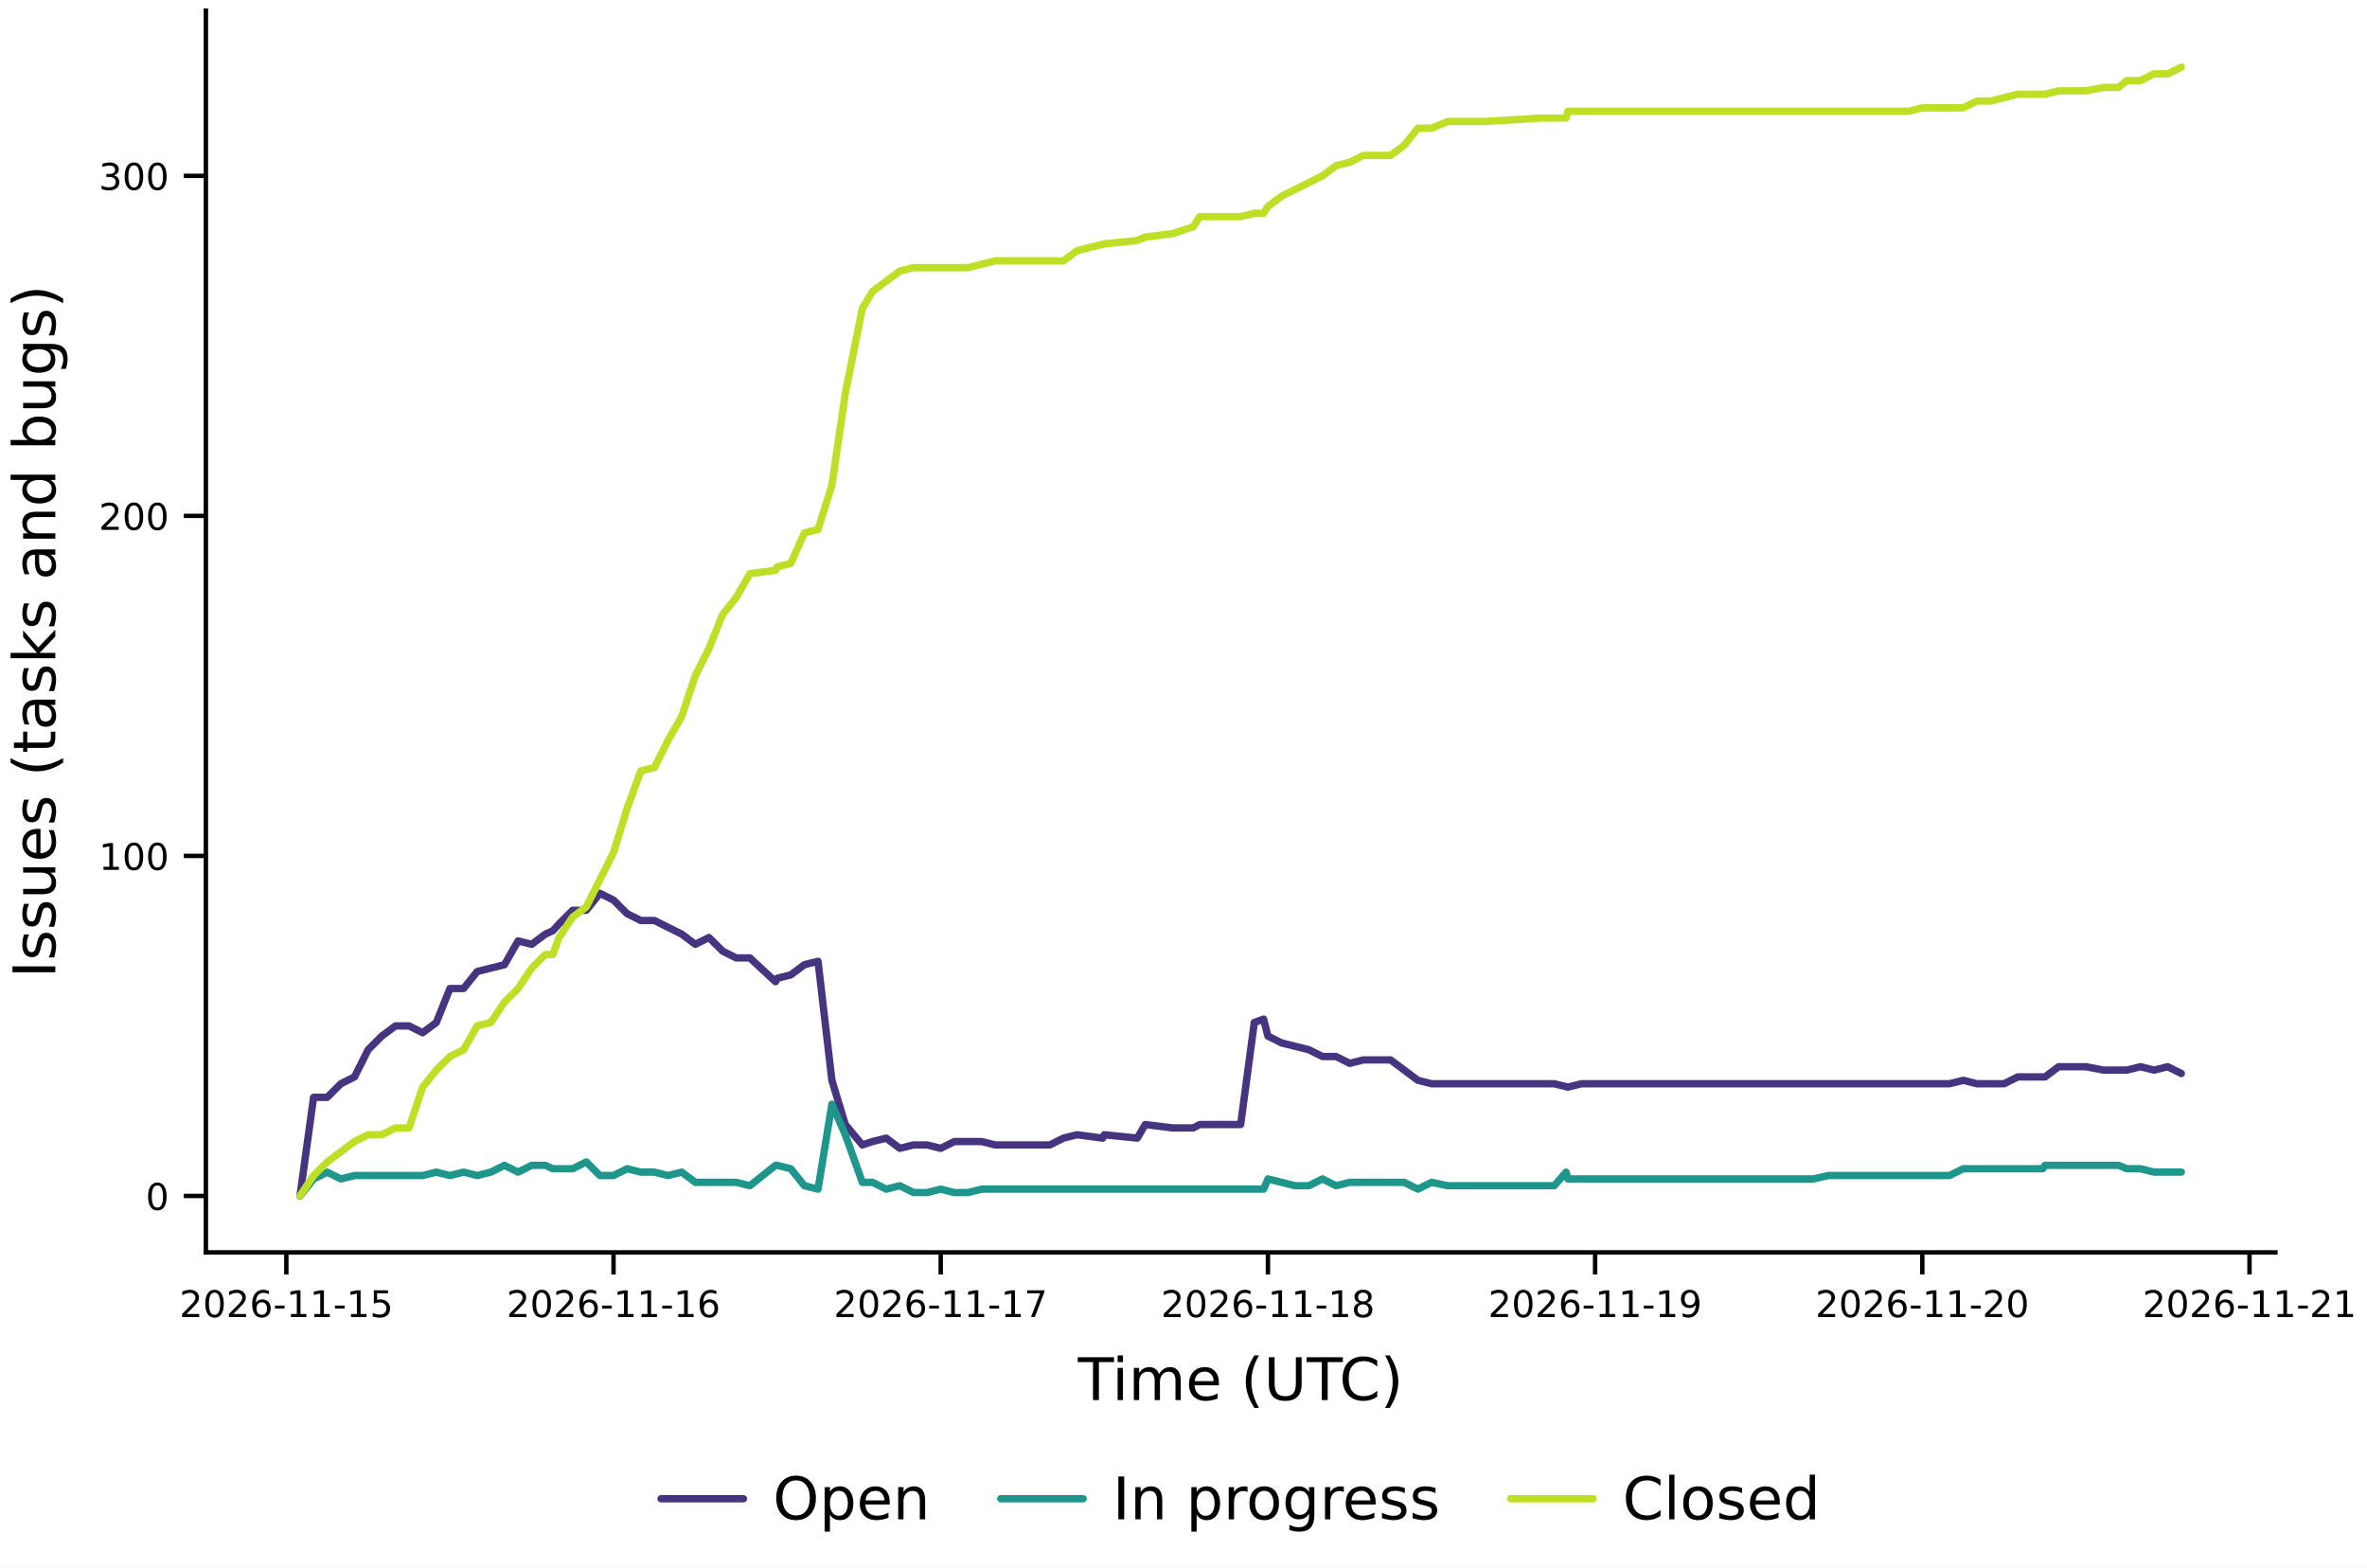
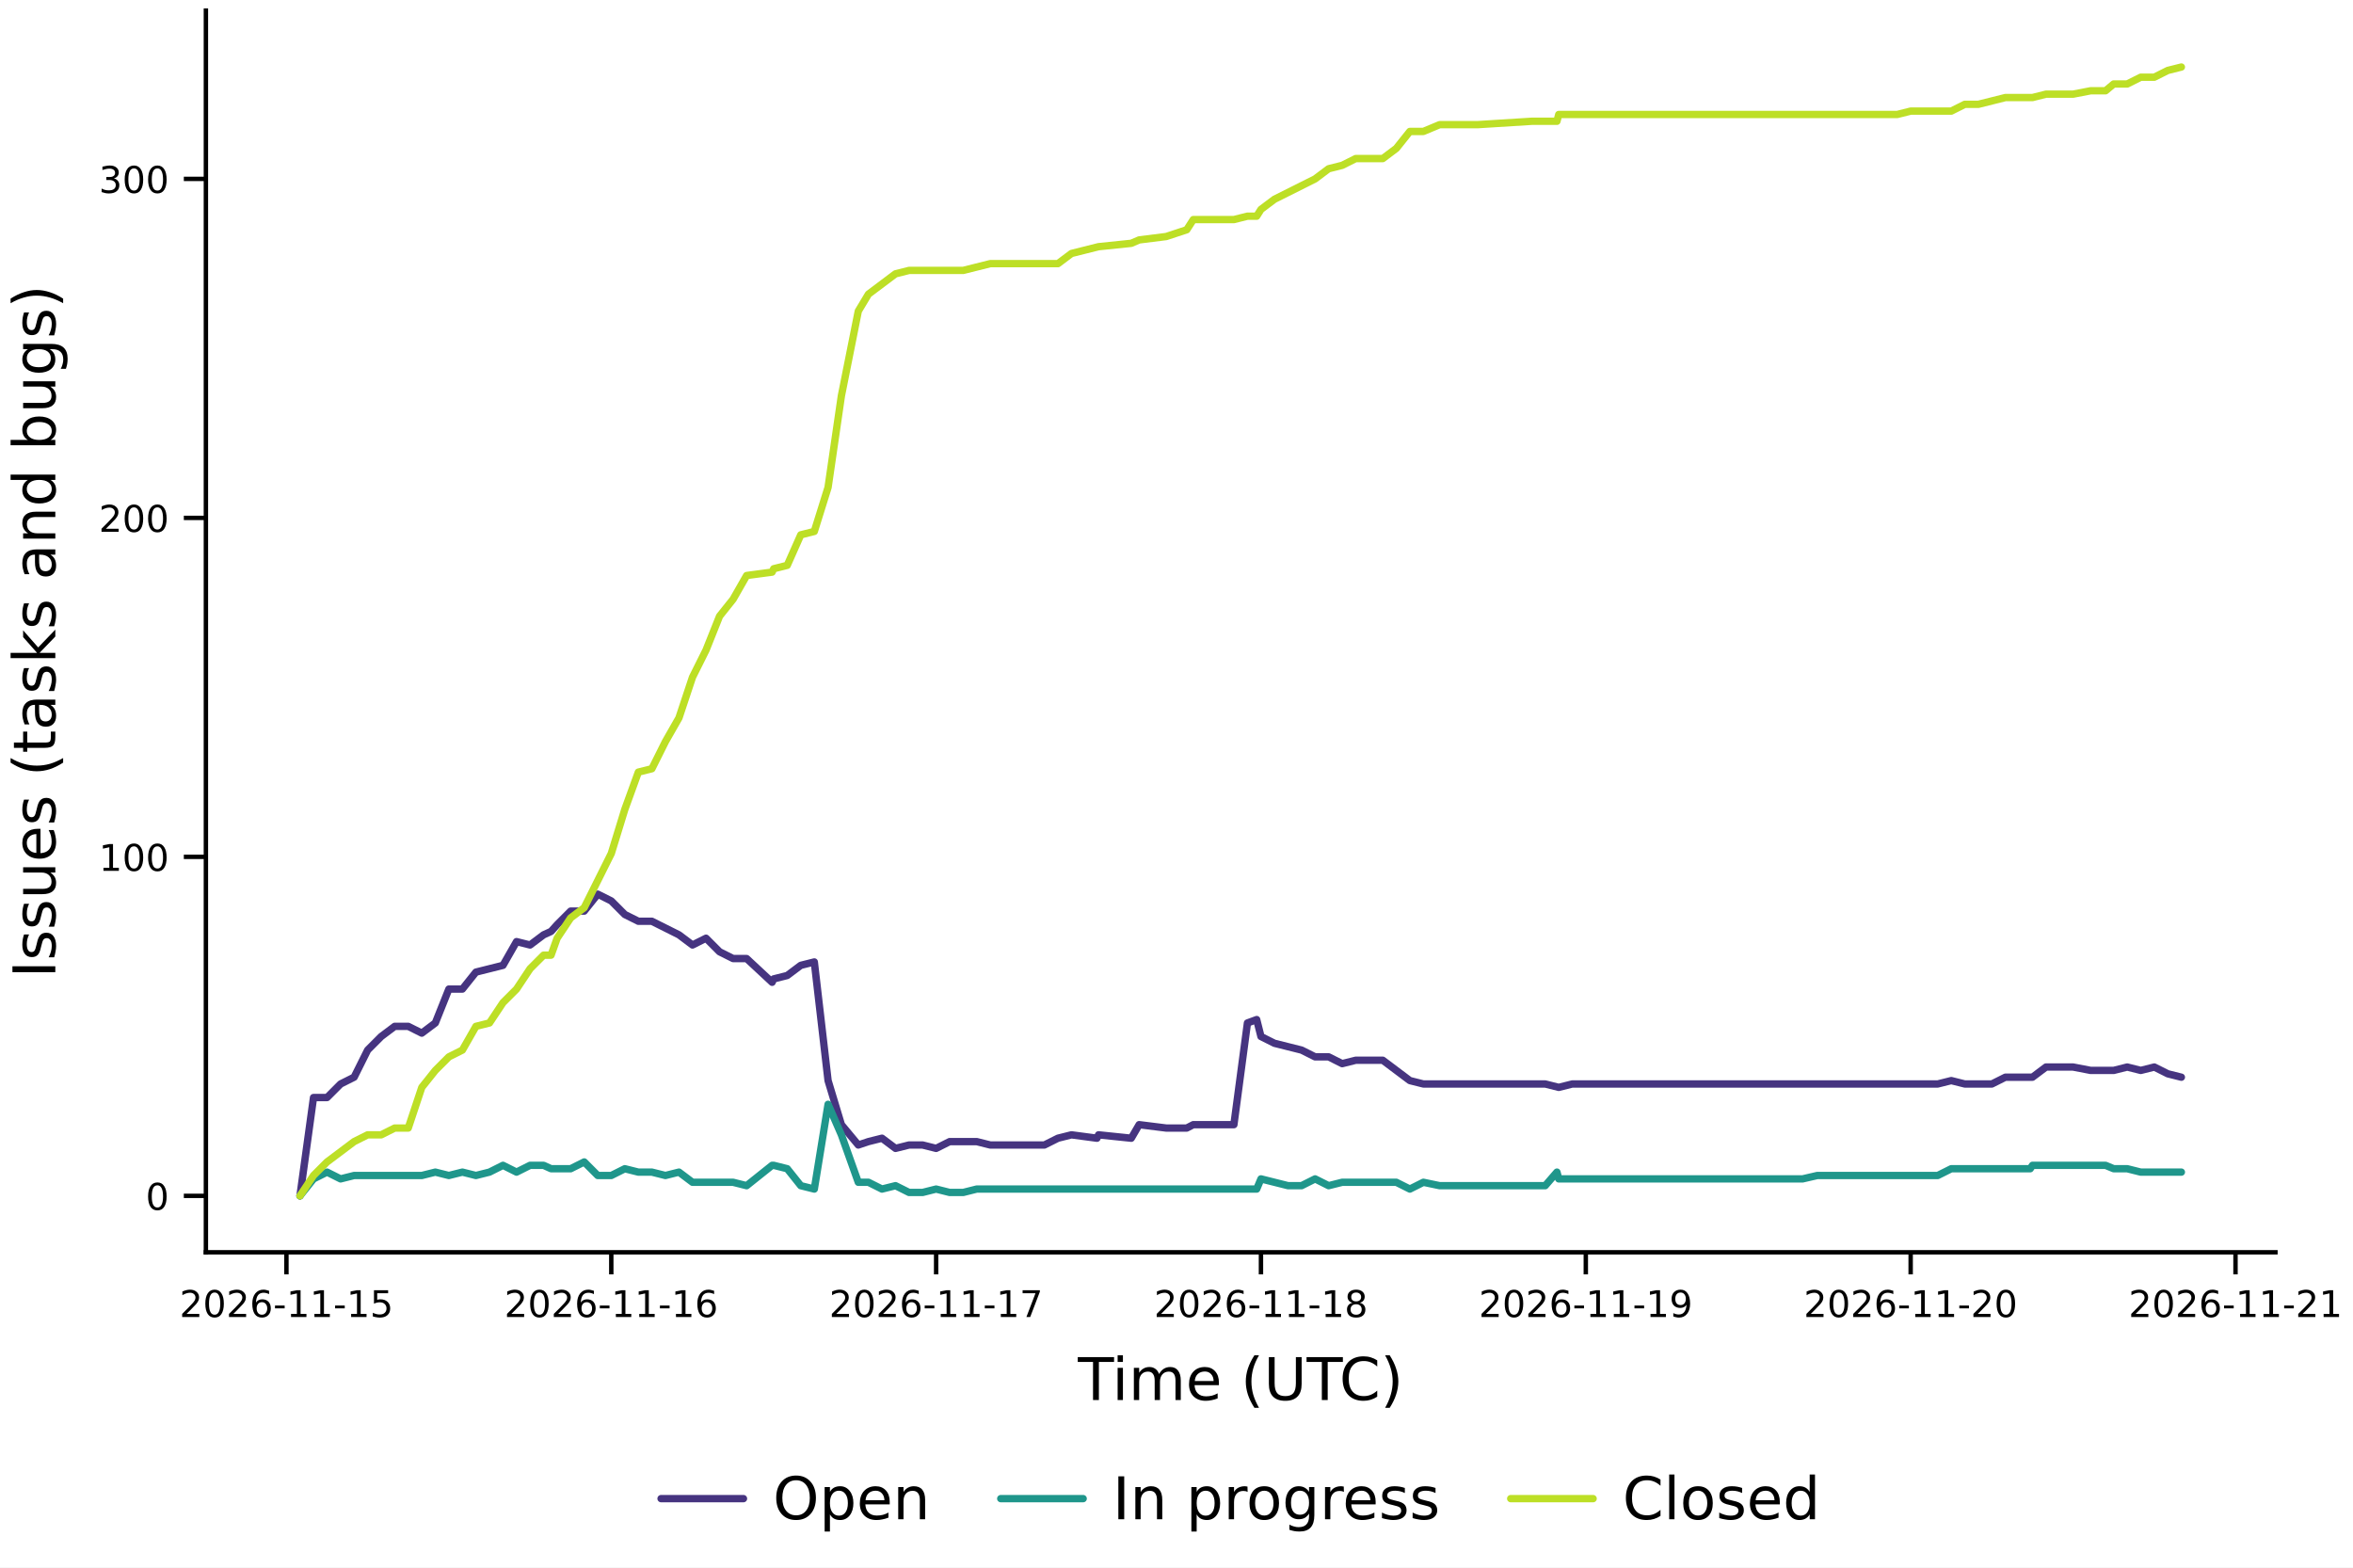
- <svg xmlns="http://www.w3.org/2000/svg" xmlns:xlink="http://www.w3.org/1999/xlink" width="321.704pt" height="213.046pt" viewBox="0 0 321.704 213.046" version="1.1">
+ <svg xmlns="http://www.w3.org/2000/svg" xmlns:xlink="http://www.w3.org/1999/xlink" width="319.798pt" height="213.046pt" viewBox="0 0 319.798 213.046" version="1.1">
  <defs>
    <style type="text/css">*{stroke-linejoin: round; stroke-linecap: butt}</style>
  </defs>
  <g id="figure_1">
    <g id="patch_1">
-       <path d="M 0 213.046  L 321.704 213.046  L 321.704 0  L 0 0  z " style="fill: #ffffff" />
+       <path d="M -0 213.046  L 319.798 213.046  L 319.798 0  L -0 0  z " style="fill: #ffffff" />
    </g>
    <g id="axes_1">
      <g id="patch_2">
        <path d="M 27.984 170.203  L 309.256 170.203  L 309.256 1.44  L 27.984 1.44  z " style="fill: #ffffff" />
      </g>
      <g id="matplotlib.axis_1">
        <g id="xtick_1">
          <g id="line2d_1">
            <defs>
-               <path id="m294f0c218d" d="M 0 0  L 0 3  " style="stroke: #000000; stroke-width: 0.6" />
+               <path id="mb0dfc5fc9c" d="M 0 0  L 0 3  " style="stroke: #000000; stroke-width: 0.6" />
            </defs>
            <g>
-               <use xlink:href="#m294f0c218d" x="38.917" y="170.203" style="stroke: #000000; stroke-width: 0.6" />
+               <use xlink:href="#mb0dfc5fc9c" x="38.93" y="170.203" style="stroke: #000000; stroke-width: 0.6" />
            </g>
          </g>
          <g id="text_1">
-             <text style="font-size: 5px; font-family: 'DejaVu Sans', sans-serif; text-anchor: middle" x="38.917" y="179.002" transform="rotate(-0 38.91653 179.0017)">2026-11-15</text>
+             <text style="font-size: 5px; font-family: 'DejaVu Sans', sans-serif; text-anchor: middle" x="38.93" y="179.002" transform="rotate(-0 38.92986 179.0017)">2026-11-15</text>
          </g>
        </g>
        <g id="xtick_2">
          <g id="line2d_2">
            <g>
-               <use xlink:href="#m294f0c218d" x="83.386" y="170.203" style="stroke: #000000; stroke-width: 0.6" />
+               <use xlink:href="#mb0dfc5fc9c" x="83.08" y="170.203" style="stroke: #000000; stroke-width: 0.6" />
            </g>
          </g>
          <g id="text_2">
-             <text style="font-size: 5px; font-family: 'DejaVu Sans', sans-serif; text-anchor: middle" x="83.386" y="179.002" transform="rotate(-0 83.38633 179.0017)">2026-11-16</text>
+             <text style="font-size: 5px; font-family: 'DejaVu Sans', sans-serif; text-anchor: middle" x="83.08" y="179.002" transform="rotate(-0 83.07973 179.0017)">2026-11-16</text>
          </g>
        </g>
        <g id="xtick_3">
          <g id="line2d_3">
            <g>
-               <use xlink:href="#m294f0c218d" x="127.856" y="170.203" style="stroke: #000000; stroke-width: 0.6" />
+               <use xlink:href="#mb0dfc5fc9c" x="127.23" y="170.203" style="stroke: #000000; stroke-width: 0.6" />
            </g>
          </g>
          <g id="text_3">
-             <text style="font-size: 5px; font-family: 'DejaVu Sans', sans-serif; text-anchor: middle" x="127.856" y="179.002" transform="rotate(-0 127.8561 179.0017)">2026-11-17</text>
+             <text style="font-size: 5px; font-family: 'DejaVu Sans', sans-serif; text-anchor: middle" x="127.23" y="179.002" transform="rotate(-0 127.2296 179.0017)">2026-11-17</text>
          </g>
        </g>
        <g id="xtick_4">
          <g id="line2d_4">
            <g>
-               <use xlink:href="#m294f0c218d" x="172.326" y="170.203" style="stroke: #000000; stroke-width: 0.6" />
+               <use xlink:href="#mb0dfc5fc9c" x="171.379" y="170.203" style="stroke: #000000; stroke-width: 0.6" />
            </g>
          </g>
          <g id="text_4">
-             <text style="font-size: 5px; font-family: 'DejaVu Sans', sans-serif; text-anchor: middle" x="172.326" y="179.002" transform="rotate(-0 172.3259 179.0017)">2026-11-18</text>
+             <text style="font-size: 5px; font-family: 'DejaVu Sans', sans-serif; text-anchor: middle" x="171.379" y="179.002" transform="rotate(-0 171.3795 179.0017)">2026-11-18</text>
          </g>
        </g>
        <g id="xtick_5">
          <g id="line2d_5">
            <g>
-               <use xlink:href="#m294f0c218d" x="216.796" y="170.203" style="stroke: #000000; stroke-width: 0.6" />
+               <use xlink:href="#mb0dfc5fc9c" x="215.529" y="170.203" style="stroke: #000000; stroke-width: 0.6" />
            </g>
          </g>
          <g id="text_5">
-             <text style="font-size: 5px; font-family: 'DejaVu Sans', sans-serif; text-anchor: middle" x="216.796" y="179.002" transform="rotate(-0 216.7957 179.0017)">2026-11-19</text>
+             <text style="font-size: 5px; font-family: 'DejaVu Sans', sans-serif; text-anchor: middle" x="215.529" y="179.002" transform="rotate(-0 215.5293 179.0017)">2026-11-19</text>
          </g>
        </g>
        <g id="xtick_6">
          <g id="line2d_6">
            <g>
-               <use xlink:href="#m294f0c218d" x="261.266" y="170.203" style="stroke: #000000; stroke-width: 0.6" />
+               <use xlink:href="#mb0dfc5fc9c" x="259.679" y="170.203" style="stroke: #000000; stroke-width: 0.6" />
            </g>
          </g>
          <g id="text_6">
-             <text style="font-size: 5px; font-family: 'DejaVu Sans', sans-serif; text-anchor: middle" x="261.266" y="179.002" transform="rotate(-0 261.2655 179.0017)">2026-11-20</text>
+             <text style="font-size: 5px; font-family: 'DejaVu Sans', sans-serif; text-anchor: middle" x="259.679" y="179.002" transform="rotate(-0 259.6792 179.0017)">2026-11-20</text>
          </g>
        </g>
        <g id="xtick_7">
          <g id="line2d_7">
            <g>
-               <use xlink:href="#m294f0c218d" x="305.735" y="170.203" style="stroke: #000000; stroke-width: 0.6" />
+               <use xlink:href="#mb0dfc5fc9c" x="303.829" y="170.203" style="stroke: #000000; stroke-width: 0.6" />
            </g>
          </g>
          <g id="text_7">
-             <text style="font-size: 5px; font-family: 'DejaVu Sans', sans-serif; text-anchor: middle" x="305.735" y="179.002" transform="rotate(-0 305.7353 179.0017)">2026-11-21</text>
+             <text style="font-size: 5px; font-family: 'DejaVu Sans', sans-serif; text-anchor: middle" x="303.829" y="179.002" transform="rotate(-0 303.8291 179.0017)">2026-11-21</text>
          </g>
        </g>
        <g id="text_8">
          <text style="font-size: 8px; font-family: 'DejaVu Sans', sans-serif; text-anchor: middle" x="168.62" y="190.282" transform="rotate(-0 168.6201 190.2816)">Time (UTC)</text>
        </g>
      </g>
      <g id="matplotlib.axis_2">
        <g id="ytick_1">
          <g id="line2d_8">
            <defs>
-               <path id="m03ba82647f" d="M 0 0  L -3 0  " style="stroke: #000000; stroke-width: 0.6" />
+               <path id="m20df12cb9a" d="M 0 0  L -3 0  " style="stroke: #000000; stroke-width: 0.6" />
            </defs>
            <g>
-               <use xlink:href="#m03ba82647f" x="27.984" y="162.532" style="stroke: #000000; stroke-width: 0.6" />
+               <use xlink:href="#m20df12cb9a" x="27.984" y="162.532" style="stroke: #000000; stroke-width: 0.6" />
            </g>
          </g>
          <g id="text_9">
            <text style="font-size: 5px; font-family: 'DejaVu Sans', sans-serif; text-anchor: end" x="22.984" y="164.431" transform="rotate(-0 22.98438 164.4312)">0</text>
          </g>
        </g>
        <g id="ytick_2">
          <g id="line2d_9">
            <g>
-               <use xlink:href="#m03ba82647f" x="27.984" y="116.321" style="stroke: #000000; stroke-width: 0.6" />
+               <use xlink:href="#m20df12cb9a" x="27.984" y="116.46" style="stroke: #000000; stroke-width: 0.6" />
            </g>
          </g>
          <g id="text_10">
-             <text style="font-size: 5px; font-family: 'DejaVu Sans', sans-serif; text-anchor: end" x="22.984" y="118.22" transform="rotate(-0 22.98438 118.2202)">100</text>
+             <text style="font-size: 5px; font-family: 'DejaVu Sans', sans-serif; text-anchor: end" x="22.984" y="118.359" transform="rotate(-0 22.98438 118.3589)">100</text>
          </g>
        </g>
        <g id="ytick_3">
          <g id="line2d_10">
            <g>
-               <use xlink:href="#m03ba82647f" x="27.984" y="70.11" style="stroke: #000000; stroke-width: 0.6" />
+               <use xlink:href="#m20df12cb9a" x="27.984" y="70.387" style="stroke: #000000; stroke-width: 0.6" />
            </g>
          </g>
          <g id="text_11">
-             <text style="font-size: 5px; font-family: 'DejaVu Sans', sans-serif; text-anchor: end" x="22.984" y="72.009" transform="rotate(-0 22.98438 72.00908)">200</text>
+             <text style="font-size: 5px; font-family: 'DejaVu Sans', sans-serif; text-anchor: end" x="22.984" y="72.287" transform="rotate(-0 22.98438 72.28662)">200</text>
          </g>
        </g>
        <g id="ytick_4">
          <g id="line2d_11">
            <g>
-               <use xlink:href="#m03ba82647f" x="27.984" y="23.899" style="stroke: #000000; stroke-width: 0.6" />
+               <use xlink:href="#m20df12cb9a" x="27.984" y="24.315" style="stroke: #000000; stroke-width: 0.6" />
            </g>
          </g>
          <g id="text_12">
-             <text style="font-size: 5px; font-family: 'DejaVu Sans', sans-serif; text-anchor: end" x="22.984" y="25.798" transform="rotate(-0 22.98438 25.798)">300</text>
+             <text style="font-size: 5px; font-family: 'DejaVu Sans', sans-serif; text-anchor: end" x="22.984" y="26.214" transform="rotate(-0 22.98438 26.21431)">300</text>
          </g>
        </g>
        <g id="text_13">
          <text style="font-size: 8px; font-family: 'DejaVu Sans', sans-serif; text-anchor: middle" x="7.519" y="85.821" transform="rotate(-90 7.51875 85.82143)">Issues (tasks and bugs)</text>
        </g>
      </g>
      <g id="line2d_12">
-         <path d="M 40.769 162.532  L 42.622 149.131  L 44.475 149.131  L 46.328 147.282  L 48.181 146.358  L 50.034 142.661  L 51.887 140.813  L 53.74 139.426  L 55.593 139.426  L 57.446 140.351  L 59.299 138.964  L 61.151 134.343  L 63.004 134.343  L 64.857 132.033  L 68.563 131.108  L 70.416 127.874  L 72.269 128.336  L 74.122 126.949  L 75.141 126.487  L 75.975 125.563  L 77.828 123.715  L 79.681 123.715  L 81.533 121.404  L 83.386 122.328  L 85.239 124.177  L 87.092 125.101  L 88.945 125.101  L 92.651 126.949  L 94.504 128.336  L 96.357 127.411  L 98.21 129.26  L 100.062 130.184  L 101.915 130.184  L 105.405 133.419  L 105.621 132.957  L 107.474 132.495  L 109.327 131.108  L 111.18 130.646  L 113.064 146.82  L 114.886 152.828  L 117.202 155.6  L 118.592 155.138  L 120.444 154.676  L 122.297 156.062  L 124.15 155.6  L 126.003 155.6  L 127.856 156.062  L 129.709 155.138  L 133.415 155.138  L 135.268 155.6  L 142.679 155.6  L 144.532 154.676  L 146.385 154.214  L 149.875 154.676  L 150.091 154.214  L 154.569 154.676  L 155.65 152.828  L 159.356 153.29  L 162.166 153.29  L 163.061 152.828  L 168.62 152.828  L 170.473 138.964  L 171.739 138.502  L 172.326 140.813  L 174.179 141.737  L 177.885 142.661  L 179.738 143.585  L 181.59 143.585  L 183.443 144.51  L 185.296 144.047  L 189.002 144.047  L 192.708 146.82  L 194.561 147.282  L 211.237 147.282  L 213.09 147.744  L 214.943 147.282  L 264.971 147.282  L 266.824 146.82  L 268.677 147.282  L 272.383 147.282  L 274.236 146.358  L 277.942 146.358  L 279.795 144.972  L 283.5 144.972  L 285.909 145.434  L 289.059 145.434  L 290.912 144.972  L 292.765 145.434  L 294.618 144.972  L 296.471 145.896  L 296.471 145.896  " clip-path="url(#pd344909c8f)" style="fill: none; stroke: #463480; stroke-linecap: round" />
+         <path d="M 40.769 162.532  L 42.609 149.171  L 44.449 149.171  L 46.288 147.328  L 48.128 146.407  L 49.967 142.721  L 51.807 140.878  L 53.646 139.496  L 55.486 139.496  L 57.326 140.417  L 59.165 139.035  L 61.005 134.428  L 62.844 134.428  L 64.684 132.124  L 68.363 131.203  L 70.203 127.978  L 72.042 128.438  L 73.882 127.056  L 74.894 126.595  L 75.721 125.674  L 77.561 123.831  L 79.401 123.831  L 81.24 121.527  L 83.08 122.449  L 84.919 124.292  L 86.759 125.213  L 88.598 125.213  L 92.278 127.056  L 94.117 128.438  L 95.957 127.517  L 97.796 129.36  L 99.636 130.281  L 101.476 130.281  L 104.94 133.506  L 105.155 133.046  L 106.994 132.585  L 108.834 131.203  L 110.673 130.742  L 112.544 146.867  L 114.353 152.857  L 116.652 155.621  L 118.032 155.16  L 119.871 154.7  L 121.711 156.082  L 123.55 155.621  L 125.39 155.621  L 127.23 156.082  L 129.069 155.16  L 132.748 155.16  L 134.588 155.621  L 141.946 155.621  L 143.786 154.7  L 145.625 154.239  L 149.09 154.7  L 149.305 154.239  L 153.75 154.7  L 154.823 152.857  L 158.502 153.317  L 161.292 153.317  L 162.182 152.857  L 167.7 152.857  L 169.54 139.035  L 170.797 138.574  L 171.379 140.878  L 173.219 141.799  L 176.898 142.721  L 178.738 143.642  L 180.577 143.642  L 182.417 144.564  L 184.257 144.103  L 187.936 144.103  L 191.615 146.867  L 193.454 147.328  L 210.011 147.328  L 211.85 147.789  L 213.69 147.328  L 263.358 147.328  L 265.198 146.867  L 267.038 147.328  L 270.717 147.328  L 272.556 146.407  L 276.235 146.407  L 278.075 145.024  L 281.754 145.024  L 284.146 145.485  L 287.273 145.485  L 289.112 145.024  L 290.952 145.485  L 292.792 145.024  L 294.631 145.946  L 296.471 146.407  L 296.471 146.407  " clip-path="url(#pf42150ca5d)" style="fill: none; stroke: #463480; stroke-linecap: round" />
      </g>
      <g id="line2d_13">
-         <path d="M 40.769 162.532  L 42.622 160.221  L 44.475 159.297  L 46.328 160.221  L 48.181 159.759  L 57.446 159.759  L 59.299 159.297  L 61.151 159.759  L 63.004 159.297  L 64.857 159.759  L 66.71 159.297  L 68.563 158.373  L 70.416 159.297  L 72.269 158.373  L 74.122 158.373  L 75.141 158.835  L 77.828 158.835  L 79.681 157.911  L 81.533 159.759  L 83.386 159.759  L 85.239 158.835  L 87.092 159.297  L 88.945 159.297  L 90.798 159.759  L 92.651 159.297  L 94.504 160.683  L 100.062 160.683  L 101.915 161.145  L 105.405 158.373  L 105.621 158.373  L 107.474 158.835  L 109.327 161.145  L 111.18 161.608  L 113.064 150.055  L 114.886 154.214  L 117.202 160.683  L 118.592 160.683  L 120.444 161.608  L 122.297 161.145  L 124.15 162.07  L 126.003 162.07  L 127.856 161.608  L 129.709 162.07  L 131.562 162.07  L 133.415 161.608  L 171.739 161.608  L 172.326 160.221  L 176.032 161.145  L 177.885 161.145  L 179.738 160.221  L 181.59 161.145  L 183.443 160.683  L 190.855 160.683  L 192.708 161.608  L 194.561 160.683  L 196.784 161.145  L 211.237 161.145  L 212.843 159.297  L 213.09 160.221  L 246.473 160.221  L 248.48 159.759  L 264.971 159.759  L 266.824 158.835  L 277.633 158.835  L 277.942 158.373  L 287.947 158.373  L 289.059 158.835  L 290.912 158.835  L 292.765 159.297  L 296.471 159.297  L 296.471 159.297  " clip-path="url(#pd344909c8f)" style="fill: none; stroke: #1f968b; stroke-linecap: round" />
+         <path d="M 40.769 162.532  L 42.609 160.228  L 44.449 159.307  L 46.288 160.228  L 48.128 159.767  L 57.326 159.767  L 59.165 159.307  L 61.005 159.767  L 62.844 159.307  L 64.684 159.767  L 66.524 159.307  L 68.363 158.385  L 70.203 159.307  L 72.042 158.385  L 73.882 158.385  L 74.894 158.846  L 77.561 158.846  L 79.401 157.925  L 81.24 159.767  L 83.08 159.767  L 84.919 158.846  L 86.759 159.307  L 88.598 159.307  L 90.438 159.767  L 92.278 159.307  L 94.117 160.689  L 99.636 160.689  L 101.476 161.15  L 104.94 158.385  L 105.155 158.385  L 106.994 158.846  L 108.834 161.15  L 110.673 161.61  L 112.544 150.092  L 114.353 154.239  L 116.652 160.689  L 118.032 160.689  L 119.871 161.61  L 121.711 161.15  L 123.55 162.071  L 125.39 162.071  L 127.23 161.61  L 129.069 162.071  L 130.909 162.071  L 132.748 161.61  L 170.797 161.61  L 171.379 160.228  L 175.059 161.15  L 176.898 161.15  L 178.738 160.228  L 180.577 161.15  L 182.417 160.689  L 189.775 160.689  L 191.615 161.61  L 193.454 160.689  L 195.662 161.15  L 210.011 161.15  L 211.605 159.307  L 211.85 160.228  L 244.993 160.228  L 246.986 159.767  L 263.358 159.767  L 265.198 158.846  L 275.929 158.846  L 276.235 158.385  L 286.169 158.385  L 287.273 158.846  L 289.112 158.846  L 290.952 159.307  L 296.471 159.307  L 296.471 159.307  " clip-path="url(#pf42150ca5d)" style="fill: none; stroke: #1f968b; stroke-linecap: round" />
      </g>
      <g id="line2d_14">
-         <path d="M 40.769 162.532  L 42.622 159.759  L 44.475 157.911  L 48.181 155.138  L 50.034 154.214  L 51.887 154.214  L 53.74 153.29  L 55.593 153.29  L 57.446 147.744  L 59.299 145.434  L 61.151 143.585  L 63.004 142.661  L 64.857 139.426  L 66.71 138.964  L 68.563 136.192  L 70.416 134.343  L 72.269 131.57  L 74.122 129.722  L 75.141 129.722  L 75.975 127.411  L 77.828 124.639  L 79.681 123.252  L 83.386 115.859  L 85.239 109.851  L 87.092 104.768  L 88.945 104.306  L 90.798 100.609  L 92.651 97.374  L 94.504 91.829  L 96.357 88.132  L 98.21 83.511  L 100.062 81.2  L 101.915 77.966  L 105.405 77.503  L 105.621 77.041  L 107.474 76.579  L 109.327 72.42  L 111.18 71.958  L 113.064 65.951  L 114.886 53.474  L 117.202 41.921  L 118.592 39.61  L 122.297 36.838  L 124.15 36.376  L 131.562 36.376  L 135.268 35.451  L 144.532 35.451  L 146.385 34.065  L 150.091 33.141  L 154.569 32.679  L 155.65 32.217  L 159.356 31.754  L 162.166 30.83  L 163.061 29.444  L 168.62 29.444  L 170.473 28.982  L 171.739 28.982  L 172.326 28.058  L 174.179 26.671  L 179.738 23.899  L 181.59 22.512  L 183.443 22.05  L 185.296 21.126  L 189.002 21.126  L 190.855 19.74  L 192.708 17.429  L 194.561 17.429  L 196.784 16.505  L 201.972 16.505  L 209.384 16.043  L 212.843 16.043  L 213.09 15.118  L 259.413 15.118  L 261.266 14.656  L 266.824 14.656  L 268.677 13.732  L 270.53 13.732  L 274.236 12.808  L 277.942 12.808  L 279.795 12.346  L 283.5 12.346  L 285.909 11.884  L 287.947 11.884  L 289.059 10.959  L 290.912 10.959  L 292.765 10.035  L 294.618 10.035  L 296.471 9.111  L 296.471 9.111  " clip-path="url(#pd344909c8f)" style="fill: none; stroke: #bddf26; stroke-linecap: round" />
+         <path d="M 40.769 162.532  L 42.609 159.767  L 44.449 157.925  L 48.128 155.16  L 49.967 154.239  L 51.807 154.239  L 53.646 153.317  L 55.486 153.317  L 57.326 147.789  L 59.165 145.485  L 61.005 143.642  L 62.844 142.721  L 64.684 139.496  L 66.524 139.035  L 68.363 136.271  L 70.203 134.428  L 72.042 131.663  L 73.882 129.82  L 74.894 129.82  L 75.721 127.517  L 77.561 124.753  L 79.401 123.37  L 83.08 115.999  L 84.919 110.009  L 86.759 104.941  L 88.598 104.481  L 90.438 100.795  L 92.278 97.57  L 94.117 92.041  L 95.957 88.355  L 97.796 83.748  L 99.636 81.445  L 101.476 78.22  L 104.94 77.759  L 105.155 77.298  L 106.994 76.837  L 108.834 72.691  L 110.673 72.23  L 112.544 66.241  L 114.353 53.801  L 116.652 42.283  L 118.032 39.979  L 121.711 37.215  L 123.55 36.754  L 130.909 36.754  L 134.588 35.833  L 143.786 35.833  L 145.625 34.451  L 149.305 33.529  L 153.75 33.069  L 154.823 32.608  L 158.502 32.147  L 161.292 31.226  L 162.182 29.844  L 167.7 29.844  L 169.54 29.383  L 170.797 29.383  L 171.379 28.461  L 173.219 27.079  L 178.738 24.315  L 180.577 22.933  L 182.417 22.472  L 184.257 21.551  L 187.936 21.551  L 189.775 20.168  L 191.615 17.865  L 193.454 17.865  L 195.662 16.943  L 200.813 16.943  L 208.171 16.483  L 211.605 16.483  L 211.85 15.561  L 257.84 15.561  L 259.679 15.1  L 265.198 15.1  L 267.038 14.179  L 268.877 14.179  L 272.556 13.258  L 276.235 13.258  L 278.075 12.797  L 281.754 12.797  L 284.146 12.336  L 286.169 12.336  L 287.273 11.415  L 289.112 11.415  L 290.952 10.493  L 292.792 10.493  L 294.631 9.572  L 296.471 9.111  L 296.471 9.111  " clip-path="url(#pf42150ca5d)" style="fill: none; stroke: #bddf26; stroke-linecap: round" />
      </g>
      <g id="patch_3">
        <path d="M 27.984 170.203  L 27.984 1.44  " style="fill: none; stroke: #000000; stroke-width: 0.6; stroke-linejoin: miter; stroke-linecap: square" />
      </g>
      <g id="patch_4">
        <path d="M 27.984 170.203  L 309.256 170.203  " style="fill: none; stroke: #000000; stroke-width: 0.6; stroke-linejoin: miter; stroke-linecap: square" />
      </g>
      <g id="legend_1">
        <g id="line2d_15">
          <path d="M 89.846 203.684  L 95.446 203.684  L 101.046 203.684  " style="fill: none; stroke: #463480; stroke-linecap: round" />
        </g>
        <g id="text_14">
          <text style="font-size: 8px; font-family: 'DejaVu Sans', sans-serif; text-anchor: start" x="105.046" y="206.484" transform="rotate(-0 105.0457 206.4837)">Open</text>
        </g>
        <g id="line2d_16">
          <path d="M 136.014 203.684  L 141.614 203.684  L 147.214 203.684  " style="fill: none; stroke: #1f968b; stroke-linecap: round" />
        </g>
        <g id="text_15">
          <text style="font-size: 8px; font-family: 'DejaVu Sans', sans-serif; text-anchor: start" x="151.214" y="206.484" transform="rotate(-0 151.2145 206.4837)">In progress</text>
        </g>
        <g id="line2d_17">
          <path d="M 205.322 203.684  L 210.922 203.684  L 216.522 203.684  " style="fill: none; stroke: #bddf26; stroke-linecap: round" />
        </g>
        <g id="text_16">
          <text style="font-size: 8px; font-family: 'DejaVu Sans', sans-serif; text-anchor: start" x="220.522" y="206.484" transform="rotate(-0 220.522 206.4837)">Closed</text>
        </g>
      </g>
    </g>
  </g>
  <defs>
-     <clipPath id="pd344909c8f">
+     <clipPath id="pf42150ca5d">
      <rect x="27.984" y="1.44" width="281.271" height="168.763" />
    </clipPath>
  </defs>
</svg>
